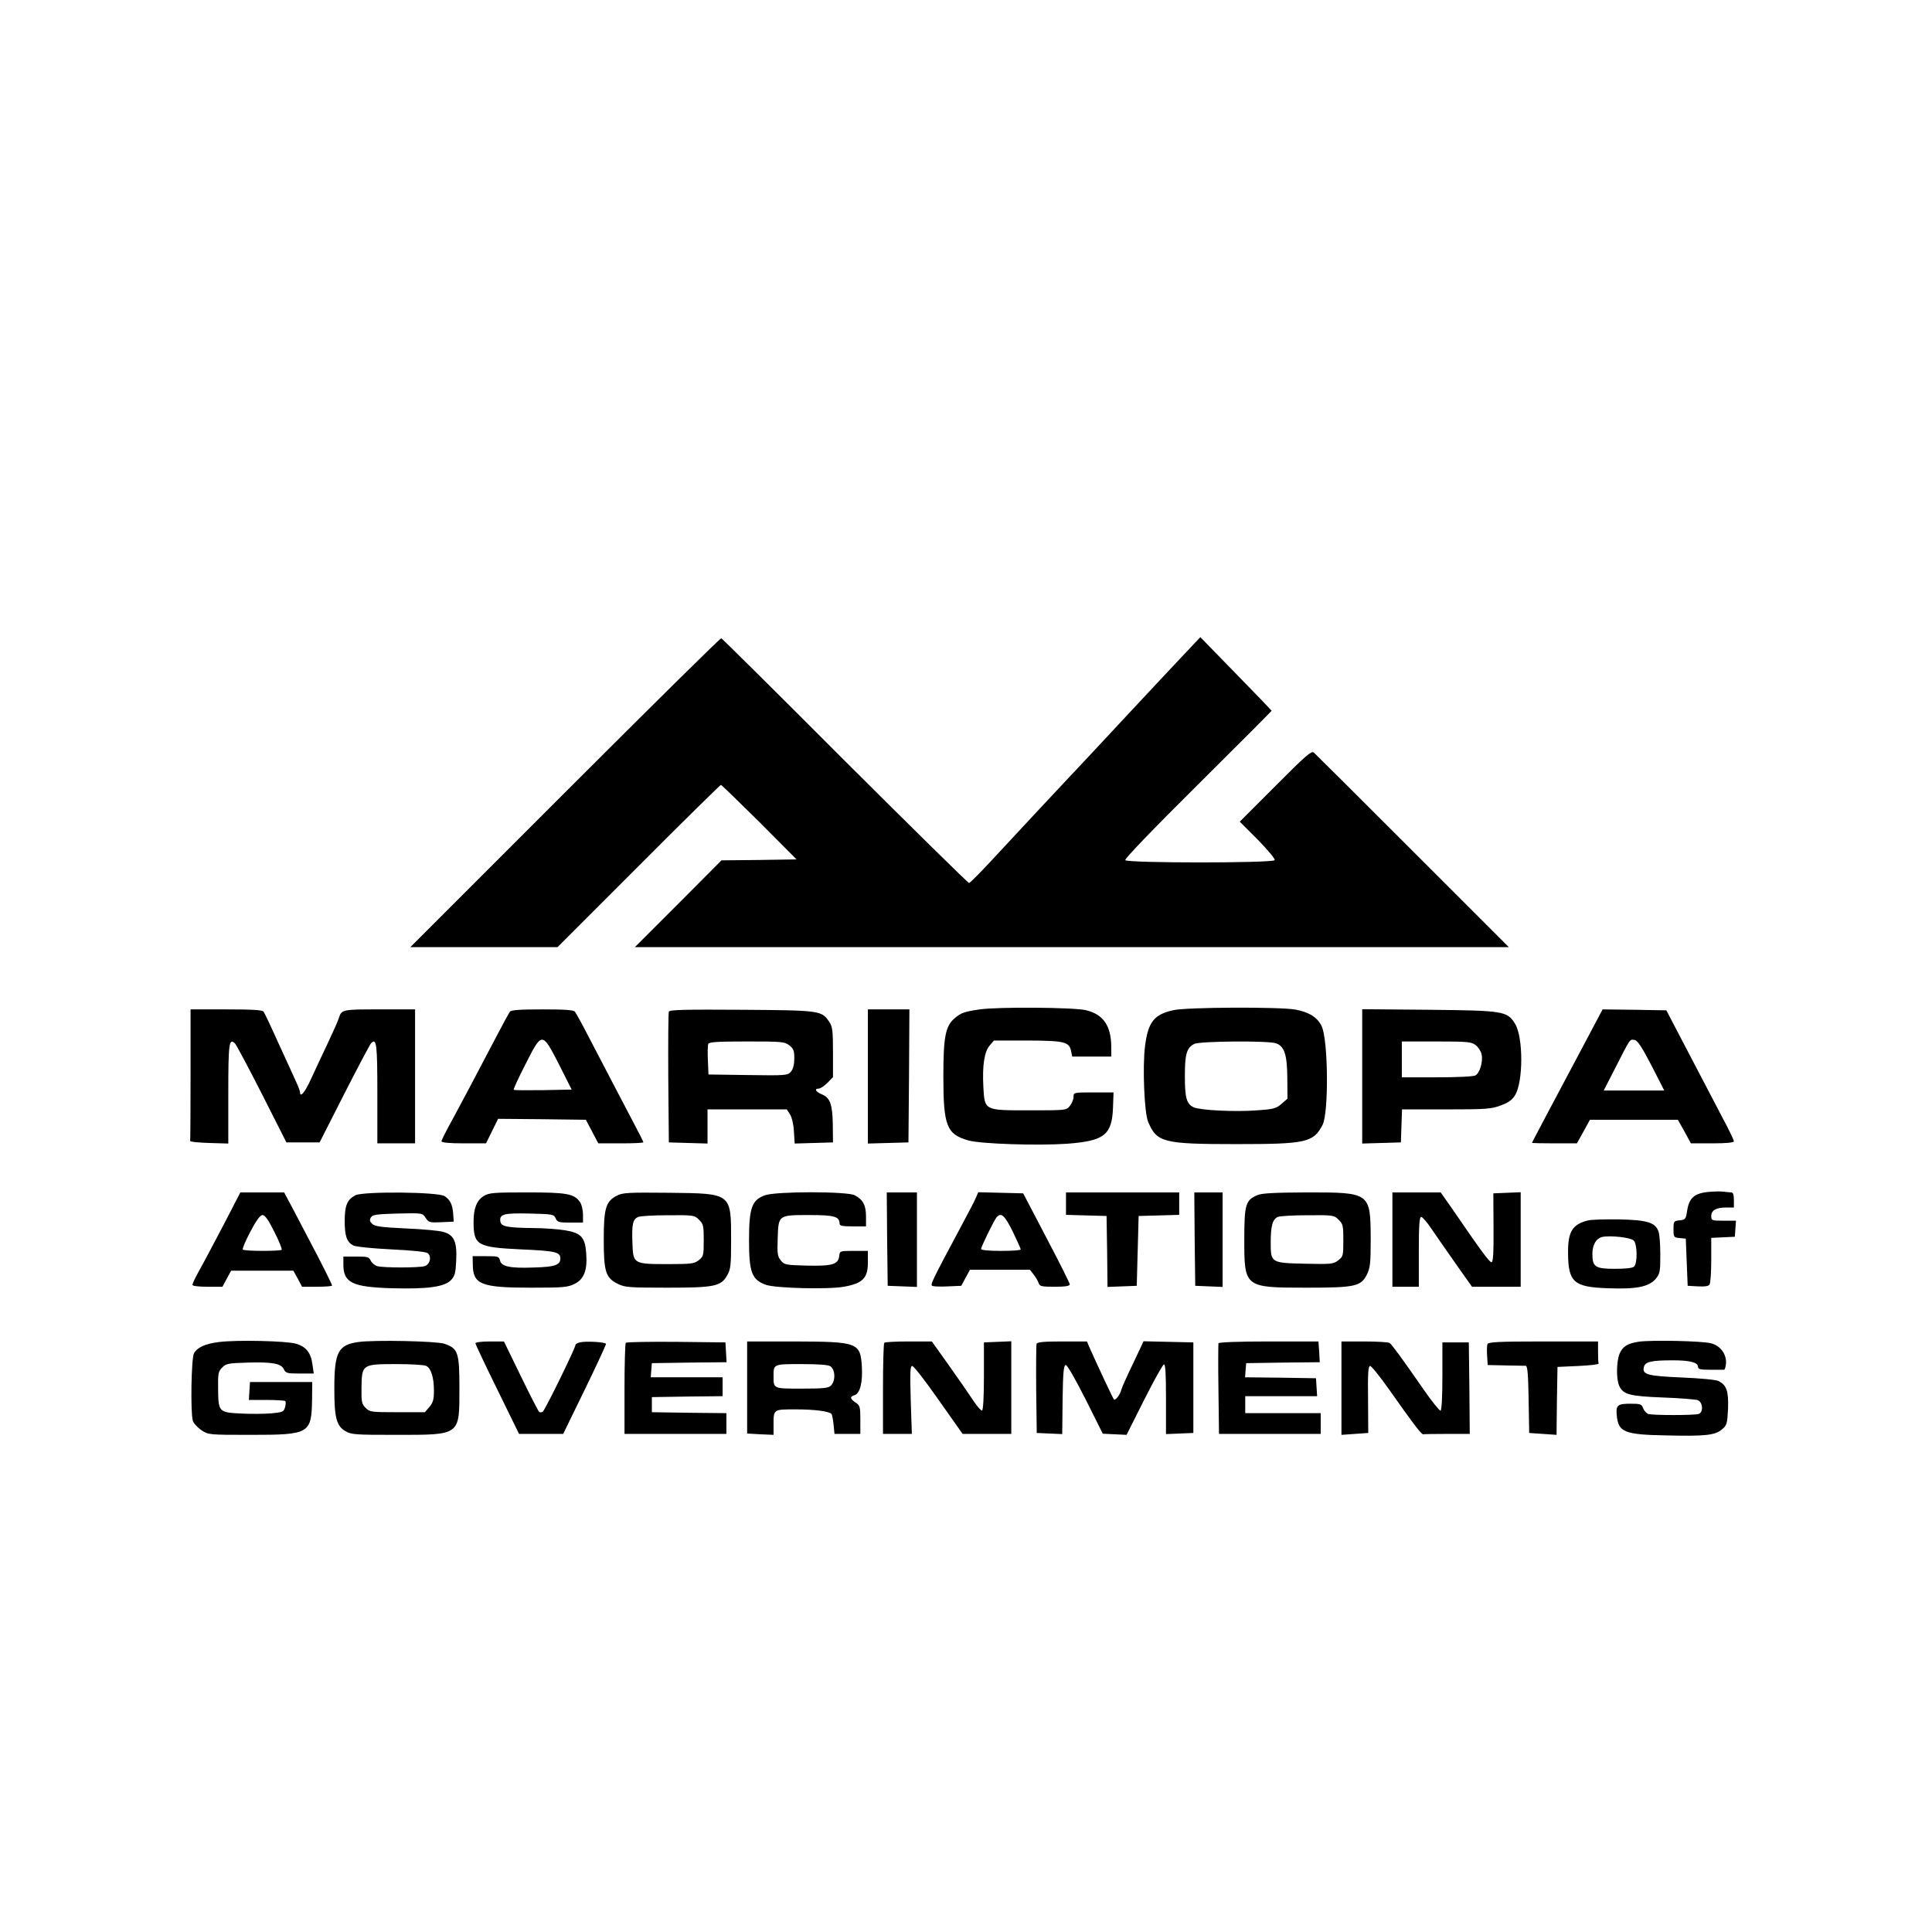
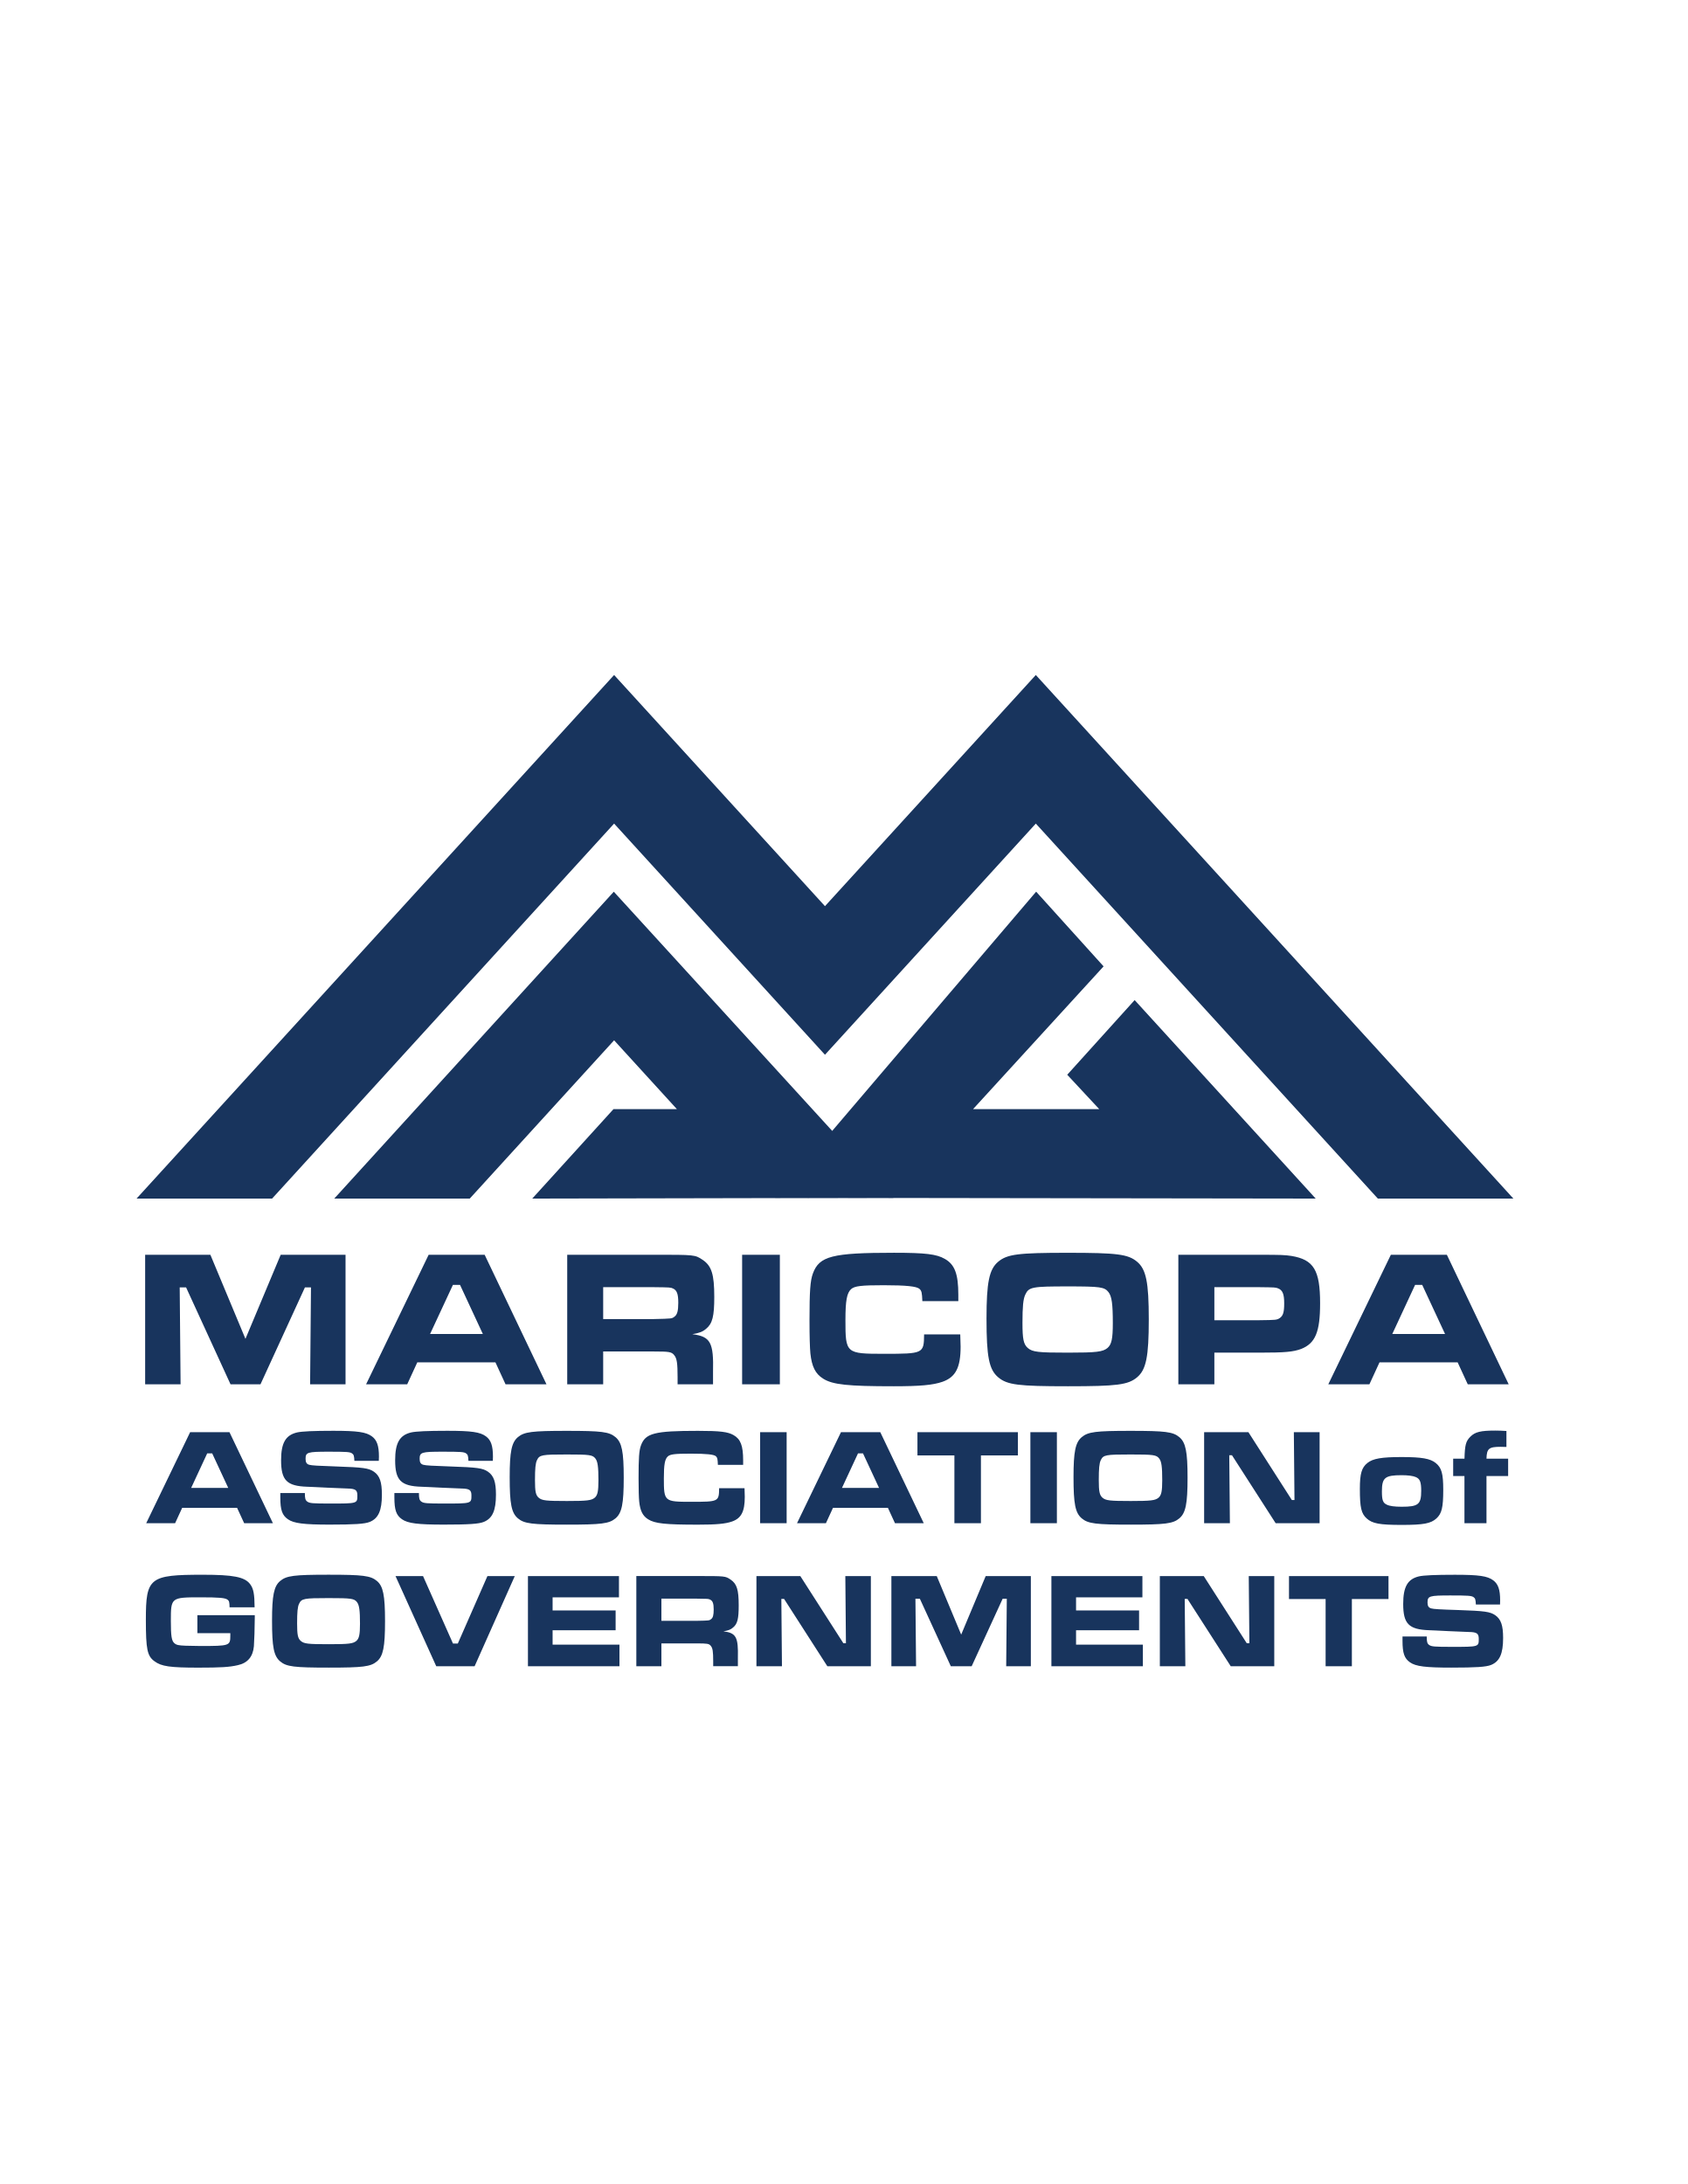
- <svg xmlns="http://www.w3.org/2000/svg" version="1.0" width="1024pt" height="1024pt" viewBox="0 0 1024 1024" preserveAspectRatio="xMidYMid meet">
-   <g transform="translate(0,1024) scale(0.1,-0.1)" fill="#000000" stroke="none">
-     <path d="M2995 6040 l-820 -820 390 0 390 0 430 430 c236 237 433 430 436 430 3 0 95 -89 204 -197 l197 -198 -199 -3 -199 -2 -229 -230 -230 -230 2316 0 2316 0 -509 509 c-280 280 -516 515 -524 522 -13 11 -42 -14 -204 -177 l-189 -189 96 -96 c54 -56 93 -102 89 -108 -10 -16 -782 -16 -792 0 -4 7 147 164 385 400 215 214 391 390 391 392 0 1 -85 90 -189 196 l-189 194 -83 -88 c-76 -81 -147 -156 -309 -330 -121 -130 -227 -244 -299 -320 -75 -79 -201 -215 -417 -447 -60 -65 -113 -118 -118 -118 -5 0 -301 291 -658 647 -356 357 -651 649 -655 650 -5 2 -377 -366 -828 -817z" />
-     <path d="M5193 4890 c-82 -12 -99 -18 -132 -46 -50 -41 -61 -100 -61 -309 0 -263 17 -307 134 -340 67 -18 365 -28 523 -17 195 15 236 46 242 188 l3 84 -106 0 c-105 0 -106 0 -106 -24 0 -13 -9 -34 -19 -47 -19 -24 -21 -24 -215 -24 -240 0 -237 -2 -244 124 -6 113 5 186 33 219 l23 27 179 0 c196 -1 220 -7 230 -56 l6 -29 103 0 104 0 0 48 c0 115 -42 176 -135 198 -66 15 -465 18 -562 4z" />
-     <path d="M6220 4886 c-103 -22 -135 -63 -151 -190 -14 -109 -4 -353 16 -401 46 -110 79 -119 465 -119 373 0 411 8 460 102 33 65 30 450 -5 523 -22 47 -68 75 -139 88 -82 15 -575 13 -646 -3z m544 -176 c44 -16 58 -61 59 -183 l1 -110 -31 -27 c-28 -25 -42 -29 -130 -35 -116 -9 -300 0 -336 16 -38 17 -47 50 -47 167 0 116 10 149 50 169 30 15 395 18 434 3z" />
-     <path d="M1010 4545 c0 -190 -1 -348 -2 -352 -2 -5 43 -9 100 -11 l102 -3 0 265 c0 268 4 296 36 265 7 -8 72 -129 143 -269 l129 -255 88 0 88 0 131 258 c72 141 136 262 142 268 29 29 33 -5 33 -267 l0 -264 100 0 100 0 0 355 0 355 -189 0 c-199 0 -201 0 -216 -49 -4 -13 -31 -73 -60 -135 -29 -61 -69 -146 -88 -188 -32 -70 -57 -98 -57 -66 0 6 -11 34 -24 62 -13 28 -54 119 -92 201 -37 83 -72 156 -77 163 -7 9 -59 12 -198 12 l-189 0 0 -345z" />
-     <path d="M2703 4878 c-6 -7 -40 -71 -78 -143 -120 -229 -167 -318 -226 -427 -33 -59 -59 -111 -59 -117 0 -7 41 -11 118 -11 l118 0 32 65 32 65 232 -2 233 -3 33 -62 33 -63 120 0 c65 0 119 2 119 6 0 3 -24 51 -54 107 -54 102 -105 201 -231 442 -37 72 -72 136 -78 143 -7 9 -54 12 -172 12 -118 0 -165 -3 -172 -12z m260 -280 l67 -133 -151 -3 c-84 -1 -154 -1 -156 2 -3 2 25 63 62 135 88 174 88 174 178 -1z" />
-     <path d="M3545 4878 c-3 -7 -4 -166 -3 -353 l3 -340 103 -3 102 -3 0 91 0 90 210 0 210 0 17 -26 c10 -16 19 -53 21 -91 l4 -64 102 3 101 3 -1 97 c-2 106 -15 141 -59 158 -30 12 -41 30 -17 30 10 0 31 14 48 31 l29 30 0 132 c0 113 -3 136 -19 160 -42 61 -44 62 -464 65 -307 2 -383 0 -387 -10z m639 -179 c22 -17 26 -28 26 -69 0 -31 -6 -55 -17 -69 -18 -21 -24 -22 -228 -19 l-210 3 -3 74 c-2 41 -1 80 2 88 4 10 47 13 204 13 186 0 201 -1 226 -21z" />
-     <path d="M4600 4535 l0 -356 108 3 107 3 3 353 2 352 -110 0 -110 0 0 -355z" />
-     <path d="M7220 4535 l0 -356 103 3 102 3 3 88 3 87 234 0 c212 0 240 2 289 21 40 14 61 29 76 54 44 71 44 309 0 379 -41 67 -62 70 -457 74 l-353 3 0 -356z m602 165 c14 -11 28 -33 31 -49 8 -39 -10 -98 -33 -111 -11 -6 -98 -10 -204 -10 l-186 0 0 95 0 95 184 0 c167 0 185 -2 208 -20z" />
-     <path d="M8395 4703 c-55 -104 -139 -262 -187 -352 -48 -91 -88 -166 -88 -168 0 -2 54 -3 119 -3 l119 0 35 63 34 62 233 0 233 0 35 -62 34 -63 114 0 c75 0 114 4 114 11 0 6 -26 61 -59 122 -54 104 -140 268 -252 482 l-47 90 -169 3 -169 2 -99 -187z m358 -110 l68 -133 -160 0 -161 0 63 123 c79 155 75 149 100 145 16 -2 38 -35 90 -135z" />
-     <path d="M9060 3923 c-81 -7 -109 -32 -119 -108 -6 -36 -9 -40 -38 -43 -32 -3 -33 -5 -33 -47 0 -42 1 -44 33 -47 l32 -3 5 -125 5 -125 54 -3 c37 -2 57 1 62 10 5 7 9 66 9 130 l0 117 63 3 62 3 3 43 3 42 -65 0 c-63 0 -66 1 -66 25 0 30 26 45 79 45 l41 0 0 40 c0 27 -4 40 -14 40 -7 0 -26 2 -42 4 -16 2 -49 1 -74 -1z" />
-     <path d="M1247 3868 c-45 -89 -167 -320 -198 -375 -16 -29 -29 -57 -29 -63 0 -6 32 -10 79 -10 l80 0 23 43 23 42 165 0 165 0 23 -42 23 -43 80 0 c43 0 79 3 79 6 0 7 -57 121 -117 234 -22 41 -61 117 -88 168 l-49 92 -116 0 -116 0 -27 -52z m207 -157 c25 -49 42 -91 39 -95 -8 -8 -198 -8 -206 1 -4 3 14 46 40 95 32 61 52 88 65 88 12 0 31 -26 62 -89z" />
-     <path d="M1884 3905 c-44 -23 -57 -54 -57 -137 0 -79 11 -111 45 -129 12 -7 101 -16 202 -21 108 -5 185 -13 193 -20 22 -18 12 -61 -17 -69 -32 -9 -217 -9 -250 0 -14 4 -29 17 -35 29 -9 20 -17 22 -77 22 l-68 0 0 -43 c0 -96 48 -119 259 -125 187 -5 278 7 312 44 20 21 24 38 27 103 5 98 -11 135 -66 151 -20 7 -110 15 -200 19 -133 6 -166 11 -180 25 -13 13 -14 20 -6 34 10 14 31 17 142 20 131 3 131 3 148 -23 16 -24 21 -26 83 -23 l66 3 -3 40 c-3 49 -16 76 -45 95 -34 23 -430 26 -473 5z" />
-     <path d="M2564 3901 c-37 -23 -54 -65 -54 -137 0 -124 19 -135 252 -146 182 -8 208 -14 208 -48 0 -35 -29 -45 -139 -48 -127 -5 -173 5 -181 37 -5 22 -10 23 -75 23 l-70 0 1 -45 c1 -105 44 -122 309 -122 170 0 194 2 230 20 51 25 69 73 62 163 -6 84 -27 107 -111 121 -35 6 -112 12 -172 12 -137 2 -168 8 -172 35 -6 39 18 45 154 42 123 -3 129 -4 139 -25 9 -21 17 -23 77 -23 l68 0 0 43 c0 23 -7 53 -16 66 -31 44 -69 51 -281 51 -177 0 -201 -2 -229 -19z" />
-     <path d="M3270 3903 c-59 -30 -70 -67 -70 -233 0 -170 10 -203 75 -235 36 -18 60 -20 260 -20 252 0 286 7 319 65 18 31 21 52 21 180 0 258 5 254 -325 258 -219 2 -249 1 -280 -15z m435 -128 c23 -22 25 -32 25 -109 0 -79 -2 -86 -26 -105 -24 -19 -40 -21 -163 -21 -184 0 -185 1 -189 110 -4 103 2 128 31 140 12 5 84 9 160 9 133 1 139 0 162 -24z" />
-     <path d="M4055 3905 c-70 -25 -85 -66 -85 -239 0 -171 15 -209 90 -236 53 -18 328 -25 413 -10 100 18 127 46 127 129 l0 61 -74 0 c-74 0 -75 0 -78 -27 -5 -45 -37 -54 -171 -51 -113 3 -120 4 -139 28 -17 21 -19 36 -16 118 4 123 3 122 169 122 132 0 159 -8 159 -46 0 -11 16 -14 70 -14 l70 0 0 53 c0 59 -16 89 -60 112 -41 21 -416 21 -475 0z" />
-     <path d="M4702 3673 l3 -248 78 -3 77 -3 0 251 0 250 -80 0 -80 0 2 -247z" />
-     <path d="M5173 3893 c-6 -15 -38 -77 -71 -138 -172 -322 -173 -325 -159 -331 8 -3 45 -4 83 -2 l69 3 23 43 23 42 159 0 159 0 20 -26 c11 -14 23 -34 26 -45 6 -17 16 -19 86 -19 57 0 79 4 79 13 0 6 -56 118 -124 247 l-123 235 -119 3 -119 3 -12 -28z m195 -181 c23 -48 42 -90 42 -94 0 -5 -47 -8 -105 -8 -65 0 -105 4 -105 10 0 12 67 149 82 168 24 28 43 11 86 -76z" />
-     <path d="M5650 3860 l0 -59 108 -3 107 -3 3 -188 2 -188 78 3 77 3 5 185 5 185 108 3 107 3 0 59 0 60 -300 0 -300 0 0 -60z" />
-     <path d="M6332 3673 l3 -248 73 -3 72 -3 0 251 0 250 -75 0 -75 0 2 -247z" />
-     <path d="M6663 3905 c-61 -26 -68 -50 -68 -235 0 -254 1 -255 330 -255 259 0 288 7 320 70 17 35 20 60 20 185 -1 250 -1 250 -337 250 -175 -1 -241 -4 -265 -15z m432 -130 c23 -22 25 -32 25 -109 0 -80 -1 -86 -27 -106 -26 -20 -37 -21 -175 -18 -181 4 -183 5 -183 111 0 91 10 125 38 137 12 5 84 9 160 9 133 1 139 0 162 -24z" />
-     <path d="M7380 3670 l0 -250 70 0 70 0 0 185 c0 141 3 185 13 185 6 0 31 -28 54 -63 46 -67 67 -97 156 -224 l59 -83 129 0 129 0 0 250 0 251 -72 -3 -73 -3 1 -182 c1 -137 -2 -183 -11 -183 -11 0 -56 61 -208 283 l-61 87 -128 0 -128 0 0 -250z" />
-     <path d="M8415 3771 c-82 -21 -105 -60 -104 -173 1 -154 30 -180 212 -186 150 -6 216 8 252 49 23 28 25 38 25 129 0 54 -4 110 -10 124 -17 47 -61 60 -210 63 -74 1 -148 -1 -165 -6z m244 -106 c19 -19 21 -119 2 -138 -8 -8 -44 -12 -102 -12 -104 0 -119 10 -119 80 0 47 20 82 53 89 43 9 150 -3 166 -19z" />
-     <path d="M1161 3127 c-73 -9 -115 -28 -133 -60 -14 -24 -19 -313 -6 -357 4 -14 25 -36 45 -50 38 -25 40 -25 263 -25 310 0 321 6 324 187 l1 93 -165 0 -165 0 -3 -47 -3 -48 94 0 c51 0 96 -3 99 -6 3 -3 3 -17 -1 -32 -7 -25 -12 -27 -72 -33 -35 -3 -108 -4 -162 -1 -118 6 -120 8 -121 134 -1 78 1 90 22 110 20 21 34 23 135 26 130 4 178 -5 192 -36 9 -20 17 -22 84 -22 l74 0 -7 48 c-8 62 -33 94 -87 110 -51 15 -314 21 -408 9z" />
-     <path d="M1899 3127 c-107 -15 -127 -54 -127 -247 0 -153 11 -197 58 -225 33 -19 51 -20 270 -20 342 0 335 -5 335 247 0 190 -7 211 -80 236 -44 14 -371 21 -456 9z m361 -127 c25 -13 40 -62 40 -131 0 -47 -5 -63 -24 -86 l-24 -28 -146 0 c-138 0 -147 1 -168 23 -21 20 -23 32 -22 109 2 122 4 123 186 123 77 0 148 -4 158 -10z" />
-     <path d="M8688 3129 c-62 -9 -87 -25 -104 -64 -17 -42 -18 -135 -2 -170 21 -46 54 -55 231 -62 89 -3 172 -10 185 -14 27 -10 32 -63 6 -73 -21 -8 -248 -8 -269 0 -9 4 -21 17 -26 30 -8 22 -15 24 -68 24 -67 0 -77 -8 -72 -60 8 -91 39 -104 264 -108 209 -5 258 1 295 33 25 21 27 30 31 109 3 92 -7 124 -50 146 -11 7 -99 15 -195 19 -187 8 -213 16 -200 59 8 25 43 32 152 32 91 0 134 -11 134 -35 0 -12 13 -15 65 -15 36 0 68 0 73 0 4 0 8 14 10 32 4 50 -29 95 -78 108 -46 13 -314 18 -382 9z" />
-     <path d="M2520 3120 c0 -5 52 -115 116 -245 l115 -235 117 0 117 0 114 234 c63 129 113 238 113 243 -2 10 -107 16 -139 8 -13 -3 -23 -9 -23 -14 0 -16 -162 -346 -173 -353 -6 -4 -14 -5 -19 -2 -4 3 -48 88 -97 189 l-90 185 -75 0 c-43 0 -76 -4 -76 -10z" />
-     <path d="M3317 3123 c-4 -3 -7 -114 -7 -245 l0 -238 270 0 270 0 0 55 0 55 -197 2 -198 3 0 40 0 40 188 3 187 2 0 50 0 50 -191 0 -190 0 3 38 3 37 198 3 198 2 -3 53 -3 52 -261 3 c-143 1 -263 -1 -267 -5z" />
-     <path d="M3960 2886 l0 -244 70 -4 70 -3 0 52 c0 85 -2 83 119 83 98 0 174 -10 188 -24 3 -3 8 -28 11 -56 l5 -50 68 0 69 0 0 75 c0 68 -2 76 -25 91 -30 20 -32 31 -6 39 29 9 44 67 39 152 -8 128 -22 132 -365 133 l-243 0 0 -244z m442 112 c26 -20 27 -77 2 -102 -12 -13 -41 -16 -154 -16 -152 0 -150 -1 -150 65 0 66 -2 65 149 65 94 0 142 -4 153 -12z" />
-     <path d="M4687 3123 c-4 -3 -7 -114 -7 -245 l0 -238 77 0 76 0 -6 180 c-4 147 -3 180 8 180 8 0 71 -81 140 -180 l127 -180 129 0 129 0 0 245 0 246 -72 -3 -73 -3 0 -179 c0 -111 -4 -180 -10 -182 -5 -2 -25 21 -44 49 -19 29 -76 112 -128 185 l-94 132 -123 0 c-67 0 -126 -3 -129 -7z" />
-     <path d="M5494 3117 c-2 -7 -3 -116 -2 -242 l3 -230 67 -3 68 -3 2 183 c2 148 6 183 17 183 8 0 52 -77 105 -182 l91 -182 63 -3 63 -3 93 185 c51 101 98 186 105 188 8 3 11 -47 11 -183 l0 -186 73 3 72 3 0 240 0 240 -132 3 -132 3 -55 -117 c-31 -64 -59 -126 -62 -138 -7 -28 -32 -61 -40 -53 -5 5 -78 160 -125 265 l-18 42 -131 0 c-96 0 -132 -3 -136 -13z" />
-     <path d="M6458 3120 c-1 -5 -2 -116 0 -245 l3 -235 269 0 270 0 0 55 0 55 -200 0 -200 0 0 45 0 45 191 0 190 0 -3 48 -3 47 -188 3 -188 2 3 38 3 37 195 3 195 2 -3 55 -4 55 -263 0 c-165 0 -265 -4 -267 -10z" />
-     <path d="M7110 2883 l0 -248 71 5 71 5 -1 178 c-2 139 1 177 11 177 7 0 51 -55 98 -121 125 -178 174 -243 183 -241 4 1 61 2 127 2 l120 0 -2 243 -3 242 -70 0 -70 0 0 -179 c0 -111 -4 -181 -10 -183 -5 -1 -46 49 -90 113 -113 163 -168 238 -180 246 -5 4 -65 8 -132 8 l-123 0 0 -247z" />
-     <path d="M7884 3116 c-3 -7 -4 -35 -2 -62 l3 -49 95 -2 c52 -1 101 -2 107 -2 9 -1 13 -47 15 -178 l3 -178 72 -5 73 -5 2 180 3 180 110 5 c61 3 109 8 108 13 -2 4 -3 32 -3 62 l0 55 -290 0 c-238 0 -292 -3 -296 -14z" />
-   </g>
+ <svg xmlns="http://www.w3.org/2000/svg" version="1.1" id="Layer_1" x="0px" y="0px" viewBox="0 0 612 792" style="enable-background:new 0 0 612 792;" xml:space="preserve">
+   <style type="text/css">
+ 	.st0{fill-rule:evenodd;clip-rule:evenodd;fill:#18345D;stroke:#18345D;stroke-miterlimit:10;}
+ 	.st1{fill-rule:evenodd;clip-rule:evenodd;fill:#18345D;}
+ </style>
+   <polygon class="st0" points="299.13,381.75 375.58,297.92 499.82,434.15 547.61,434.15 375.58,245.52 299.13,329.35 222.67,245.52   50.65,434.15 98.44,434.15 222.67,297.92 299.13,381.75 " />
+   <polygon class="st0" points="475.93,434.15 411.42,363.41 387.65,389.74 399.72,402.71 351.69,402.71 399.48,350.44 375.71,324.11   282.15,433.87 475.93,434.15 " />
+   <path class="st1" d="M52.63,455.02V502h12.85l-0.32-35.15h2.31L83.59,502h10.86l16.12-35.15h2.19L112.44,502h12.85v-46.98h-23.51  l-12.78,30.5l-12.72-30.5H52.63L52.63,455.02z M183.31,502h14.84l-22.42-46.98h-20.3L132.74,502h14.91l3.66-7.96h28.33L183.31,502  L183.31,502z M175.08,483.76h-19.14l8.29-17.82h2.57L175.08,483.76L175.08,483.76z M205.67,502h13.04v-11.9h18.44  c5.4,0,6.36,0.14,7.26,1.27c1.03,1.2,1.28,2.89,1.28,8.17V502h12.85v-4.37c0.26-10.85-0.9-12.96-7.51-13.8  c2.57-0.42,3.79-0.92,5.01-1.97c2.31-1.9,2.95-4.58,2.95-11.55c0-8.17-0.96-11.27-4.24-13.46c-2.76-1.83-2.76-1.83-17.54-1.83  h-31.54V502L205.67,502z M218.71,478.34v-11.56h18.37c5.91,0.07,6.1,0.07,7,0.5c1.35,0.64,1.86,1.97,1.86,5.14  c0,2.96-0.39,4.37-1.41,5.07c-0.9,0.7-0.9,0.7-7.45,0.85H218.71L218.71,478.34z M269.09,455.02V502h13.68v-46.98H269.09  L269.09,455.02z M335.07,483.9c-0.06,6.97-0.26,7.04-14.58,7.04c-13.75,0-13.94-0.14-13.94-12.19c0-7.12,0.52-9.87,2.06-11.27  c1.28-1.13,3.66-1.41,11.82-1.41c8.22,0,12.01,0.42,12.98,1.34c0.77,0.7,0.9,1.34,1.03,4.44h13.04v-2.33  c0-7.54-1.29-10.99-4.95-13.03c-2.96-1.69-6.94-2.19-18.37-2.19c-22.42,0-27.11,1.2-29.42,7.54c-0.96,2.61-1.22,6.48-1.22,16.97  c0,5.99,0.13,9.87,0.32,11.98c0.51,4.79,1.8,7.39,4.62,9.16c3.47,2.19,8.87,2.76,25.63,2.76c9.51,0,14.2-0.42,17.67-1.63  c4.75-1.69,6.55-5.14,6.55-12.75c0-0.7-0.07-1.76-0.13-4.43H335.07L335.07,483.9z M387.12,454.31c-17.92,0-21.91,0.5-25.18,3.24  c-3.28,2.74-4.24,7.53-4.24,20.63c0,13.81,0.9,18.46,4.24,21.28c3.28,2.76,7.26,3.25,25.31,3.25c17.73,0,21.77-0.5,25.05-3.25  c3.28-2.75,4.24-7.46,4.24-20.99c0-13.46-0.96-18.18-4.24-20.92C409.03,454.81,405.04,454.31,387.12,454.31L387.12,454.31z   M387.12,466.5c11.95,0,13.36,0.21,14.84,2.11c1.16,1.55,1.54,4.23,1.54,11.2c0,5.7-0.45,7.74-1.93,9.02  c-1.74,1.4-3.85,1.69-14.32,1.69c-10.79,0-12.85-0.21-14.58-1.69c-1.54-1.34-1.93-3.24-1.93-9.09c0-5.99,0.26-8.66,1.03-10.28  C373.05,466.71,374.27,466.5,387.12,466.5L387.12,466.5z M427.28,502h13.04v-11.48h16.44c9.25,0,12.14-0.28,15.03-1.34  c5.14-2.04,6.87-6.13,6.87-16.55c0-12.05-2.32-15.84-10.41-17.18c-2.38-0.35-3.53-0.42-11.63-0.42h-29.36V502L427.28,502z   M440.32,478.76v-11.98h16.32c5.72,0.07,5.85,0.07,6.75,0.42c1.67,0.64,2.25,2.05,2.25,5.42c0,3.24-0.39,4.51-1.61,5.36  c-1.09,0.7-1.35,0.7-7.39,0.78H440.32L440.32,478.76z M532.2,502h14.84l-22.42-46.98h-20.3L481.63,502h14.91l3.66-7.96h28.33  L532.2,502L532.2,502z M523.97,483.76h-19.14l8.28-17.82h2.57L523.97,483.76L523.97,483.76z" />
+   <path class="st1" d="M88.54,552.38h10.42l-15.75-33.01H68.94l-15.93,33.01h10.48l2.57-5.59h19.9L88.54,552.38L88.54,552.38z   M82.76,539.58H69.31l5.82-12.53h1.81L82.76,539.58L82.76,539.58z M101.64,541.45v1.57c0,4.56,0.68,6.49,2.76,7.92  c2.12,1.49,5.78,1.94,15.12,1.94c8.98,0,12.77-0.24,14.58-0.99c3.11-1.29,4.37-4.11,4.37-9.86c0-4.6-0.77-6.83-2.85-8.31  c-1.94-1.34-3.88-1.59-13.81-1.93c-6.36-0.21-8.85-0.35-9.66-0.6c-0.95-0.24-1.35-0.89-1.35-2.13c0-2.42,0.63-2.62,8.4-2.62  c6.5,0,7.63,0.09,8.39,0.58c0.68,0.45,0.82,0.9,0.91,2.73h8.85c0.05-0.64,0.05-1.34,0.05-1.54c0-3.91-0.73-5.99-2.53-7.32  c-2.12-1.58-5.28-2.03-14.04-2.03c-7.22,0-11.37,0.2-13.13,0.6c-4.15,0.99-5.78,3.81-5.78,10.09c0,7.27,2.07,9.36,9.52,9.6l2.43,0.1  l4.88,0.24l7.22,0.3c2.93,0.06,3.61,0.55,3.61,2.53c0,2.92,0,2.92-9.84,2.92c-6.45,0-7.45-0.1-8.3-0.69c-0.72-0.5-0.9-1.15-0.9-3.12  H101.64L101.64,541.45z M143,541.45v1.57c0,4.56,0.68,6.49,2.76,7.92c2.12,1.49,5.77,1.94,15.11,1.94c8.98,0,12.78-0.24,14.58-0.99  c3.11-1.29,4.38-4.11,4.38-9.86c0-4.6-0.77-6.83-2.85-8.31c-1.94-1.34-3.88-1.59-13.81-1.93c-6.37-0.21-8.85-0.35-9.66-0.6  c-0.94-0.24-1.35-0.89-1.35-2.13c0-2.42,0.63-2.62,8.4-2.62c6.5,0,7.62,0.09,8.39,0.58c0.68,0.45,0.82,0.9,0.9,2.73h8.85  c0.04-0.64,0.04-1.34,0.04-1.54c0-3.91-0.72-5.99-2.52-7.32c-2.12-1.58-5.28-2.03-14.04-2.03c-7.22,0-11.37,0.2-13.13,0.6  c-4.15,0.99-5.77,3.81-5.77,10.09c0,7.27,2.07,9.36,9.52,9.6l2.44,0.1l4.87,0.24l7.22,0.3c2.94,0.06,3.61,0.55,3.61,2.53  c0,2.92,0,2.92-9.84,2.92c-6.45,0-7.45-0.1-8.3-0.69c-0.72-0.5-0.9-1.15-0.9-3.12H143L143,541.45z M205.49,518.88  c-12.6,0-15.39,0.35-17.7,2.28c-2.3,1.93-2.98,5.3-2.98,14.49c0,9.7,0.63,12.97,2.98,14.96c2.3,1.94,5.1,2.28,17.78,2.28  c12.46,0,15.3-0.34,17.61-2.28c2.3-1.94,2.98-5.25,2.98-14.75c0-9.45-0.68-12.77-2.98-14.7  C220.88,519.22,218.08,518.88,205.49,518.88L205.49,518.88z M205.49,527.45c8.39,0,9.38,0.14,10.42,1.49  c0.81,1.08,1.08,2.96,1.08,7.86c0,4.01-0.31,5.44-1.35,6.33c-1.22,0.99-2.71,1.19-10.07,1.19c-7.58,0-9.02-0.16-10.24-1.19  c-1.09-0.94-1.35-2.28-1.35-6.38c0-4.21,0.18-6.1,0.72-7.23C195.6,527.59,196.46,527.45,205.49,527.45L205.49,527.45z   M260.75,539.66c-0.05,4.91-0.18,4.95-10.24,4.95c-9.66,0-9.8-0.1-9.8-8.56c0-5,0.36-6.92,1.45-7.91c0.9-0.79,2.57-0.99,8.3-0.99  c5.78,0,8.44,0.3,9.12,0.94c0.54,0.5,0.63,0.94,0.72,3.12h9.16v-1.63c0-5.29-0.9-7.71-3.48-9.16c-2.07-1.19-4.87-1.54-12.91-1.54  c-15.75,0-19.05,0.84-20.67,5.3c-0.68,1.83-0.86,4.55-0.86,11.93c0,4.2,0.09,6.92,0.23,8.42c0.36,3.36,1.26,5.19,3.25,6.43  c2.44,1.54,6.23,1.94,18.01,1.94c6.68,0,9.98-0.29,12.42-1.15c3.34-1.18,4.6-3.61,4.6-8.95c0-0.5-0.05-1.24-0.09-3.13H260.75  L260.75,539.66z M275.62,519.37v33.01h9.61v-33.01H275.62L275.62,519.37z M324.52,552.38h10.43l-15.76-33.01h-14.26l-15.94,33.01  h10.48l2.57-5.59h19.9L324.52,552.38L324.52,552.38z M318.74,539.58h-13.45l5.82-12.53h1.81L318.74,539.58L318.74,539.58z   M332.66,519.37v8.42h13.4v24.59h9.62v-24.59h13.4v-8.42H332.66L332.66,519.37z M373.61,519.37v33.01h9.61v-33.01H373.61  L373.61,519.37z M409.92,518.88c-12.59,0-15.39,0.35-17.69,2.28c-2.3,1.93-2.98,5.3-2.98,14.49c0,9.7,0.63,12.97,2.98,14.96  c2.3,1.94,5.1,2.28,17.78,2.28c12.46,0,15.31-0.34,17.61-2.28c2.3-1.94,2.98-5.25,2.98-14.75c0-9.45-0.68-12.77-2.98-14.7  C425.31,519.22,422.51,518.88,409.92,518.88L409.92,518.88z M409.92,527.45c8.39,0,9.39,0.14,10.42,1.49  c0.82,1.08,1.08,2.96,1.08,7.86c0,4.01-0.32,5.44-1.35,6.33c-1.22,0.99-2.71,1.19-10.07,1.19c-7.58,0-9.02-0.16-10.24-1.19  c-1.08-0.94-1.35-2.28-1.35-6.38c0-4.21,0.18-6.1,0.72-7.23C400.04,527.59,400.89,527.45,409.92,527.45L409.92,527.45z   M436.61,519.37v33.01h9.34l-0.23-24.65h0.99l15.84,24.65h15.93v-33.01h-9.34l0.23,24.6h-0.95l-15.75-24.6H436.61L436.61,519.37z   M508.2,528.38c-7.27,0-10.38,0.55-12.37,2.14c-2.12,1.68-2.75,3.9-2.75,9.4c0,6.78,0.5,8.96,2.48,10.73  c2.03,1.85,4.7,2.34,12.68,2.34c7.9,0,10.56-0.5,12.59-2.34c1.94-1.77,2.48-3.95,2.48-10.38c0-5.89-0.59-8.03-2.75-9.75  C518.58,528.93,515.51,528.38,508.2,528.38L508.2,528.38z M508.24,534.96c2.25,0,4.15,0.24,5.14,0.69c1.5,0.65,1.94,1.79,1.94,4.96  c0,4.94-1.04,5.79-7.08,5.79c-2.57,0-4.38-0.24-5.37-0.74c-1.44-0.64-1.8-1.68-1.8-4.8C501.07,535.86,502.15,534.96,508.24,534.96  L508.24,534.96z M526.9,535.26h4.1v17.12h7.99v-17.12h7.85v-6.28h-7.85c0.09-3.67,0.86-4.31,5.11-4.31c0.5,0,0.63,0,2.12,0.05v-5.79  c-1.72-0.1-2.52-0.15-4.01-0.15c-5.33,0-7.36,0.49-9.08,2.23c-1.62,1.63-1.98,2.96-2.12,7.97h-4.1V535.26L526.9,535.26z" />
+   <path class="st1" d="M71.57,585.72v6.52h11.94v0.93c0,3.63-0.27,3.73-10.87,3.73l-5.32-0.1c-2.55-0.1-3.34-0.24-4.12-0.94  c-0.98-0.88-1.25-2.55-1.25-8.08c0-8.48,0.05-8.53,10.79-8.53c6.79,0,8.89,0.19,9.79,0.87c0.57,0.45,0.67,0.84,0.71,2.75h9.08  c-0.04-4.8-0.4-6.81-1.65-8.43c-1.97-2.59-6.08-3.38-17.17-3.38c-19.32,0-20.61,1.03-20.61,16.33c0,10.74,0.5,13.15,3.13,15.05  c2.51,1.87,5.67,2.31,15.92,2.31c8.1,0,11.23-0.19,14.26-0.89c3.58-0.78,5.5-3.04,5.86-6.86c0.13-1.57,0.32-7.15,0.32-10.4v-0.87  H71.57L71.57,585.72z M119.13,571.05c-12.48,0-15.25,0.35-17.53,2.26c-2.28,1.9-2.96,5.25-2.96,14.37c0,9.61,0.63,12.85,2.96,14.81  c2.28,1.92,5.05,2.25,17.62,2.25c12.34,0,15.16-0.33,17.44-2.25c2.28-1.92,2.95-5.2,2.95-14.62c0-9.36-0.68-12.66-2.95-14.56  C134.37,571.4,131.6,571.05,119.13,571.05L119.13,571.05z M119.13,579.53c8.31,0,9.3,0.16,10.32,1.47c0.81,1.08,1.08,2.95,1.08,7.8  c0,3.98-0.31,5.39-1.34,6.27c-1.2,0.98-2.68,1.18-9.97,1.18c-7.51,0-8.95-0.15-10.15-1.18c-1.08-0.92-1.34-2.24-1.34-6.32  c0-4.17,0.17-6.04,0.71-7.16C109.34,579.69,110.18,579.53,119.13,579.53L119.13,579.53z M143.41,571.54l14.77,32.7h13.91l14.57-32.7  h-9.92l-10.74,24.47h-1.75l-10.86-24.47H143.41L143.41,571.54z M191.43,571.54v32.7h33.18v-7.84h-24.24v-5.2h22.85V584h-22.85v-4.75  h24.06v-7.7H191.43L191.43,571.54z M230.74,604.24h9.08v-8.28h12.84c3.76,0,4.43,0.09,5.05,0.87c0.71,0.84,0.89,2.01,0.89,5.68v1.72  h8.95v-3.04c0.18-7.55-0.63-9.02-5.24-9.61c1.79-0.29,2.64-0.64,3.48-1.37c1.62-1.32,2.06-3.18,2.06-8.04  c0-5.68-0.67-7.83-2.95-9.36c-1.92-1.28-1.92-1.28-12.21-1.28h-21.96V604.24L230.74,604.24z M239.82,587.77v-8.04h12.79  c4.11,0.04,4.25,0.04,4.87,0.35c0.94,0.44,1.3,1.37,1.3,3.58c0,2.06-0.27,3.04-0.98,3.53c-0.63,0.49-0.63,0.49-5.19,0.58H239.82  L239.82,587.77z M274.28,571.54v32.7h9.25l-0.22-24.42h0.99l15.69,24.42h15.78v-32.7h-9.26l0.22,24.36h-0.93l-15.61-24.36H274.28  L274.28,571.54z M323.21,571.54v32.7h8.95l-0.23-24.47h1.61l11.22,24.47h7.56l11.23-24.47h1.51l-0.22,24.47h8.94v-32.7h-16.37  l-8.89,21.23l-8.86-21.23H323.21L323.21,571.54z M381.23,571.54v32.7h33.17v-7.84h-24.23v-5.2h22.85V584h-22.85v-4.75h24.06v-7.7  H381.23L381.23,571.54z M420.55,571.54v32.7h9.25l-0.23-24.42h0.99l15.7,24.42h15.78v-32.7h-9.25l0.23,24.36h-0.95l-15.6-24.36  H420.55L420.55,571.54z M467.38,571.54v8.33h13.28v24.37h9.52v-24.37h13.28v-8.33H467.38L467.38,571.54z M508.54,593.42v1.56  c0,4.52,0.67,6.42,2.72,7.85c2.1,1.48,5.73,1.91,14.98,1.91c8.9,0,12.65-0.24,14.44-0.98c3.09-1.28,4.34-4.07,4.34-9.77  c0-4.55-0.76-6.76-2.82-8.23c-1.92-1.32-3.84-1.57-13.68-1.91c-6.3-0.19-8.76-0.34-9.57-0.58c-0.94-0.25-1.34-0.89-1.34-2.11  c0-2.41,0.63-2.59,8.32-2.59c6.44,0,7.55,0.1,8.32,0.58c0.67,0.44,0.8,0.89,0.89,2.7h8.76c0.04-0.64,0.04-1.32,0.04-1.51  c0-3.87-0.71-5.93-2.51-7.26c-2.1-1.57-5.22-2.01-13.9-2.01c-7.16,0-11.27,0.19-13.02,0.58c-4.12,0.98-5.72,3.78-5.72,10.01  c0,7.21,2.05,9.27,9.43,9.52l2.41,0.1l4.83,0.24l7.15,0.3c2.9,0.04,3.58,0.54,3.58,2.51c0,2.88,0,2.88-9.76,2.88  c-6.39,0-7.37-0.1-8.22-0.68c-0.71-0.49-0.89-1.13-0.89-3.08H508.54L508.54,593.42z" />
+   <polygon class="st0" points="222.67,402.71 194.12,434.15 322.79,433.89 222.56,324.11 122.33,434.15 170.11,434.15 222.67,376.51   246.57,402.71 222.67,402.71 " />
</svg>
